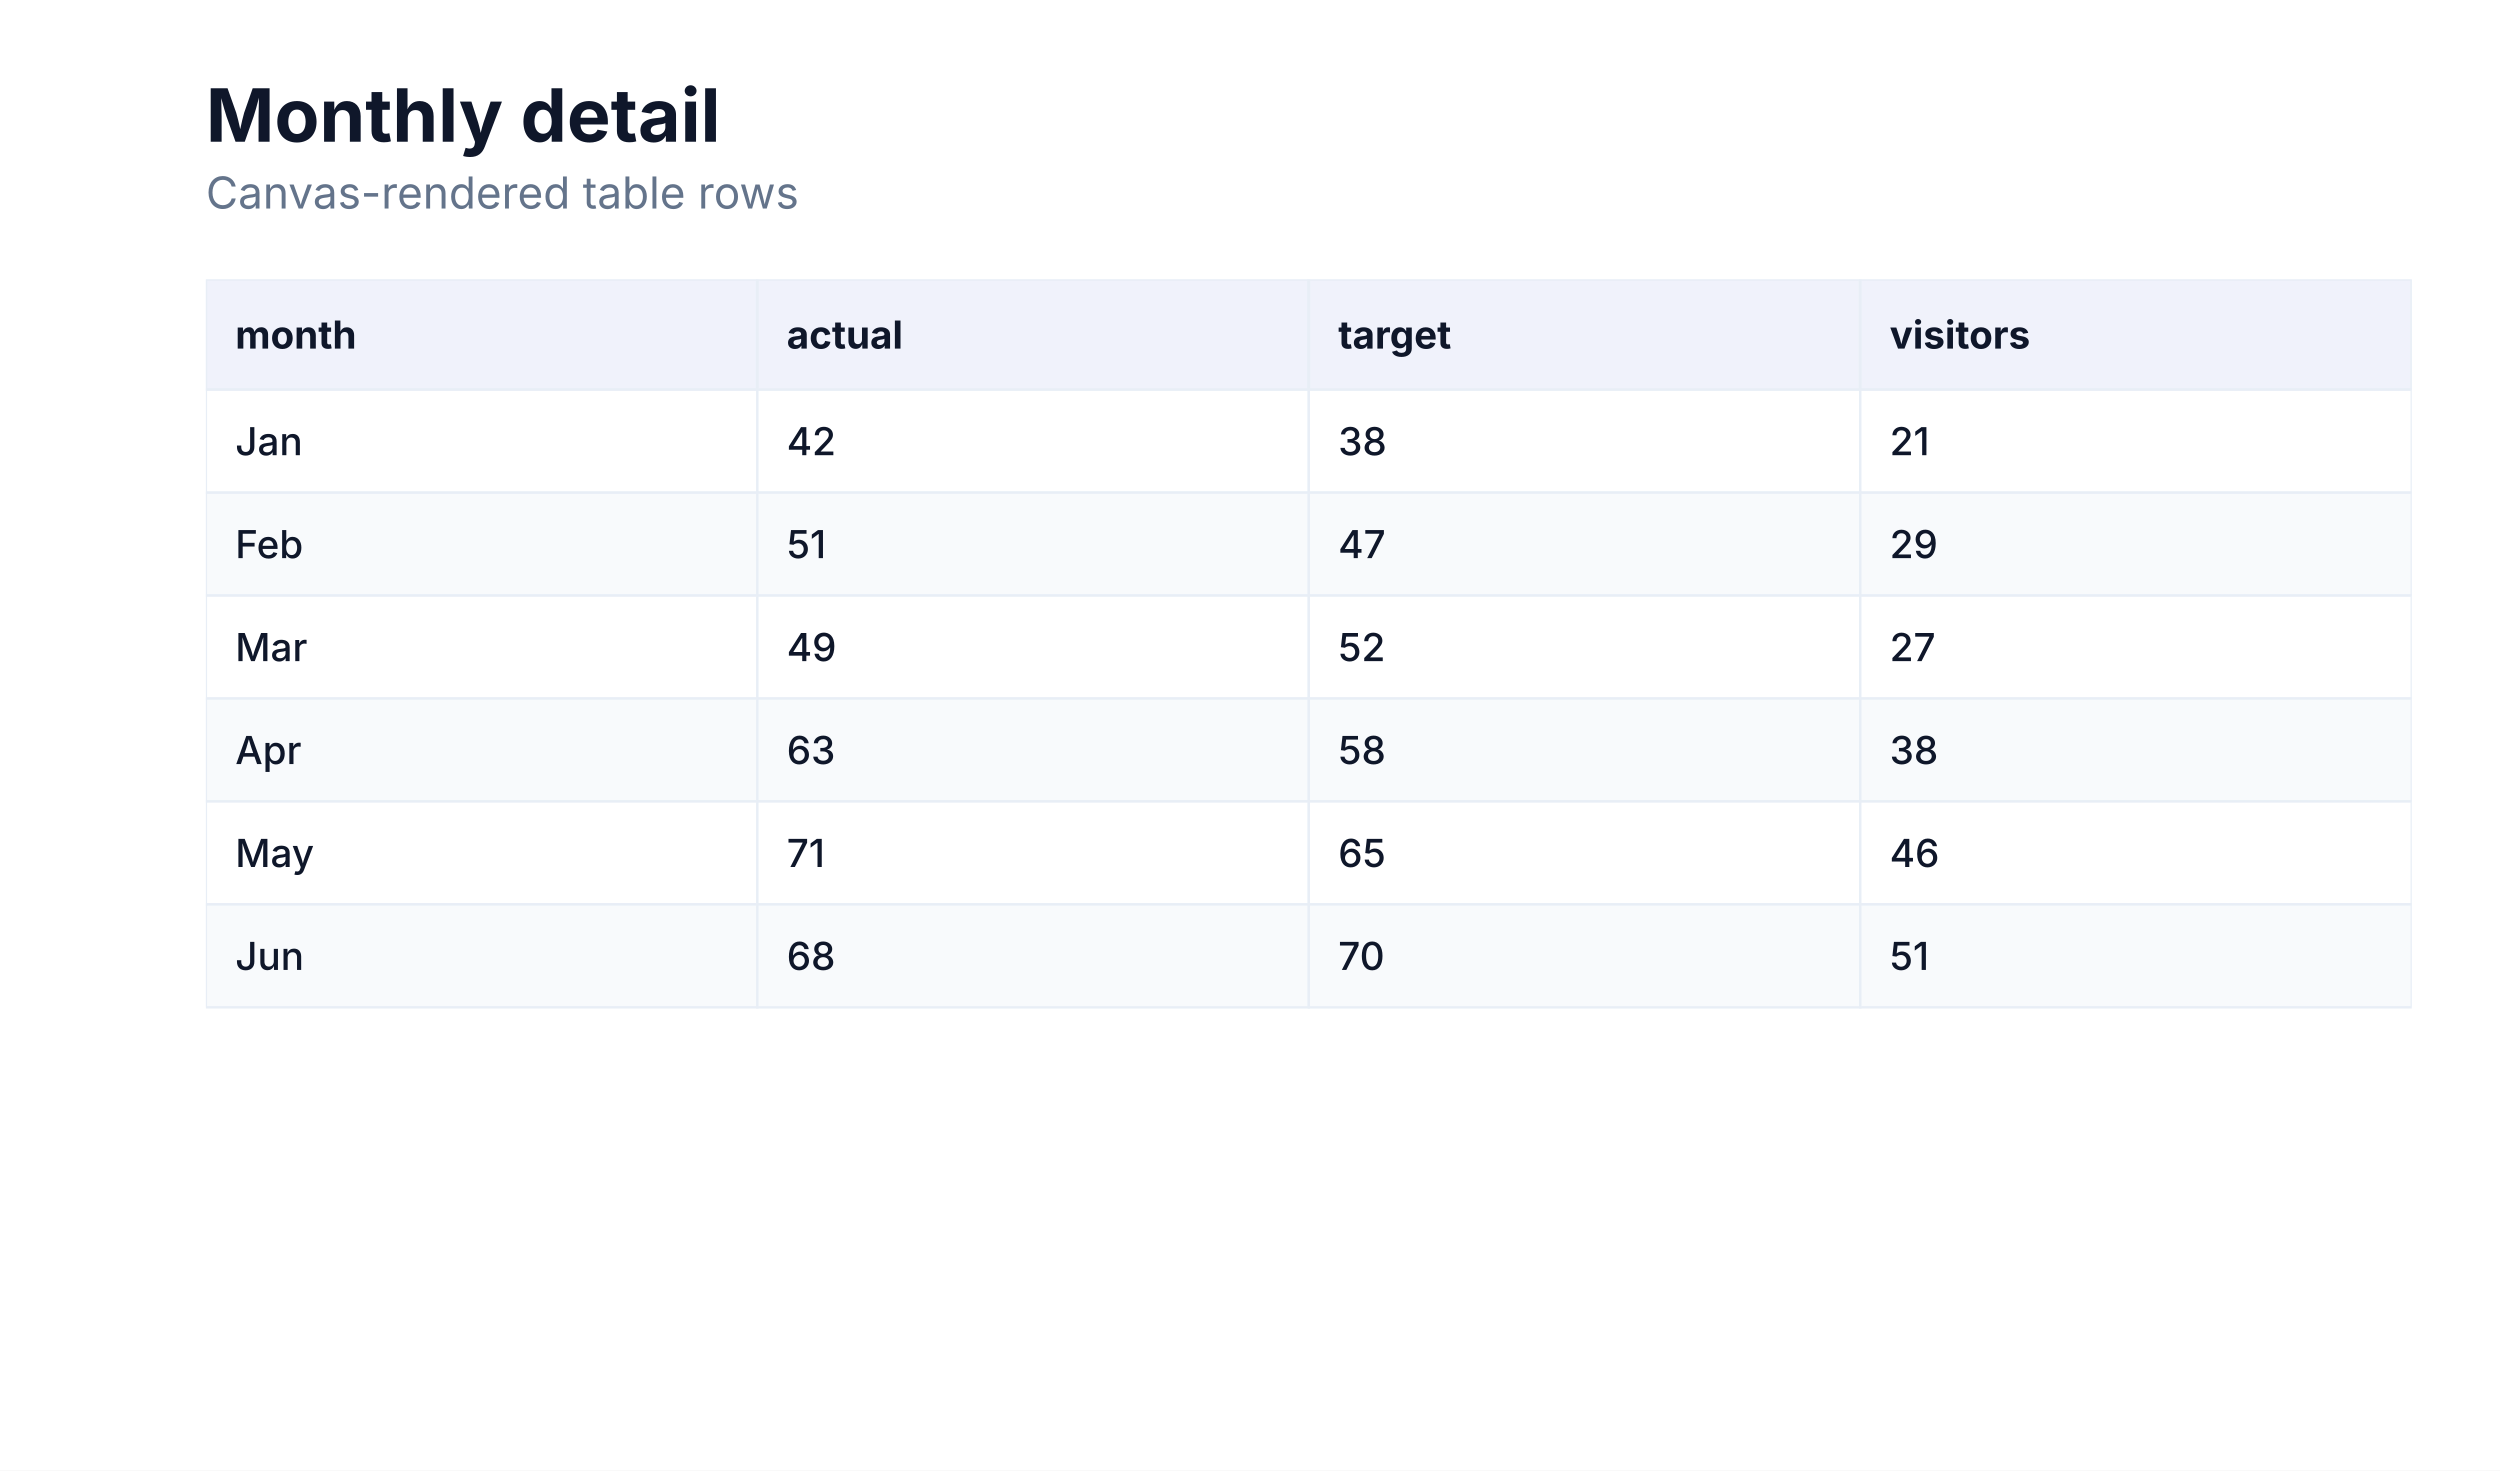
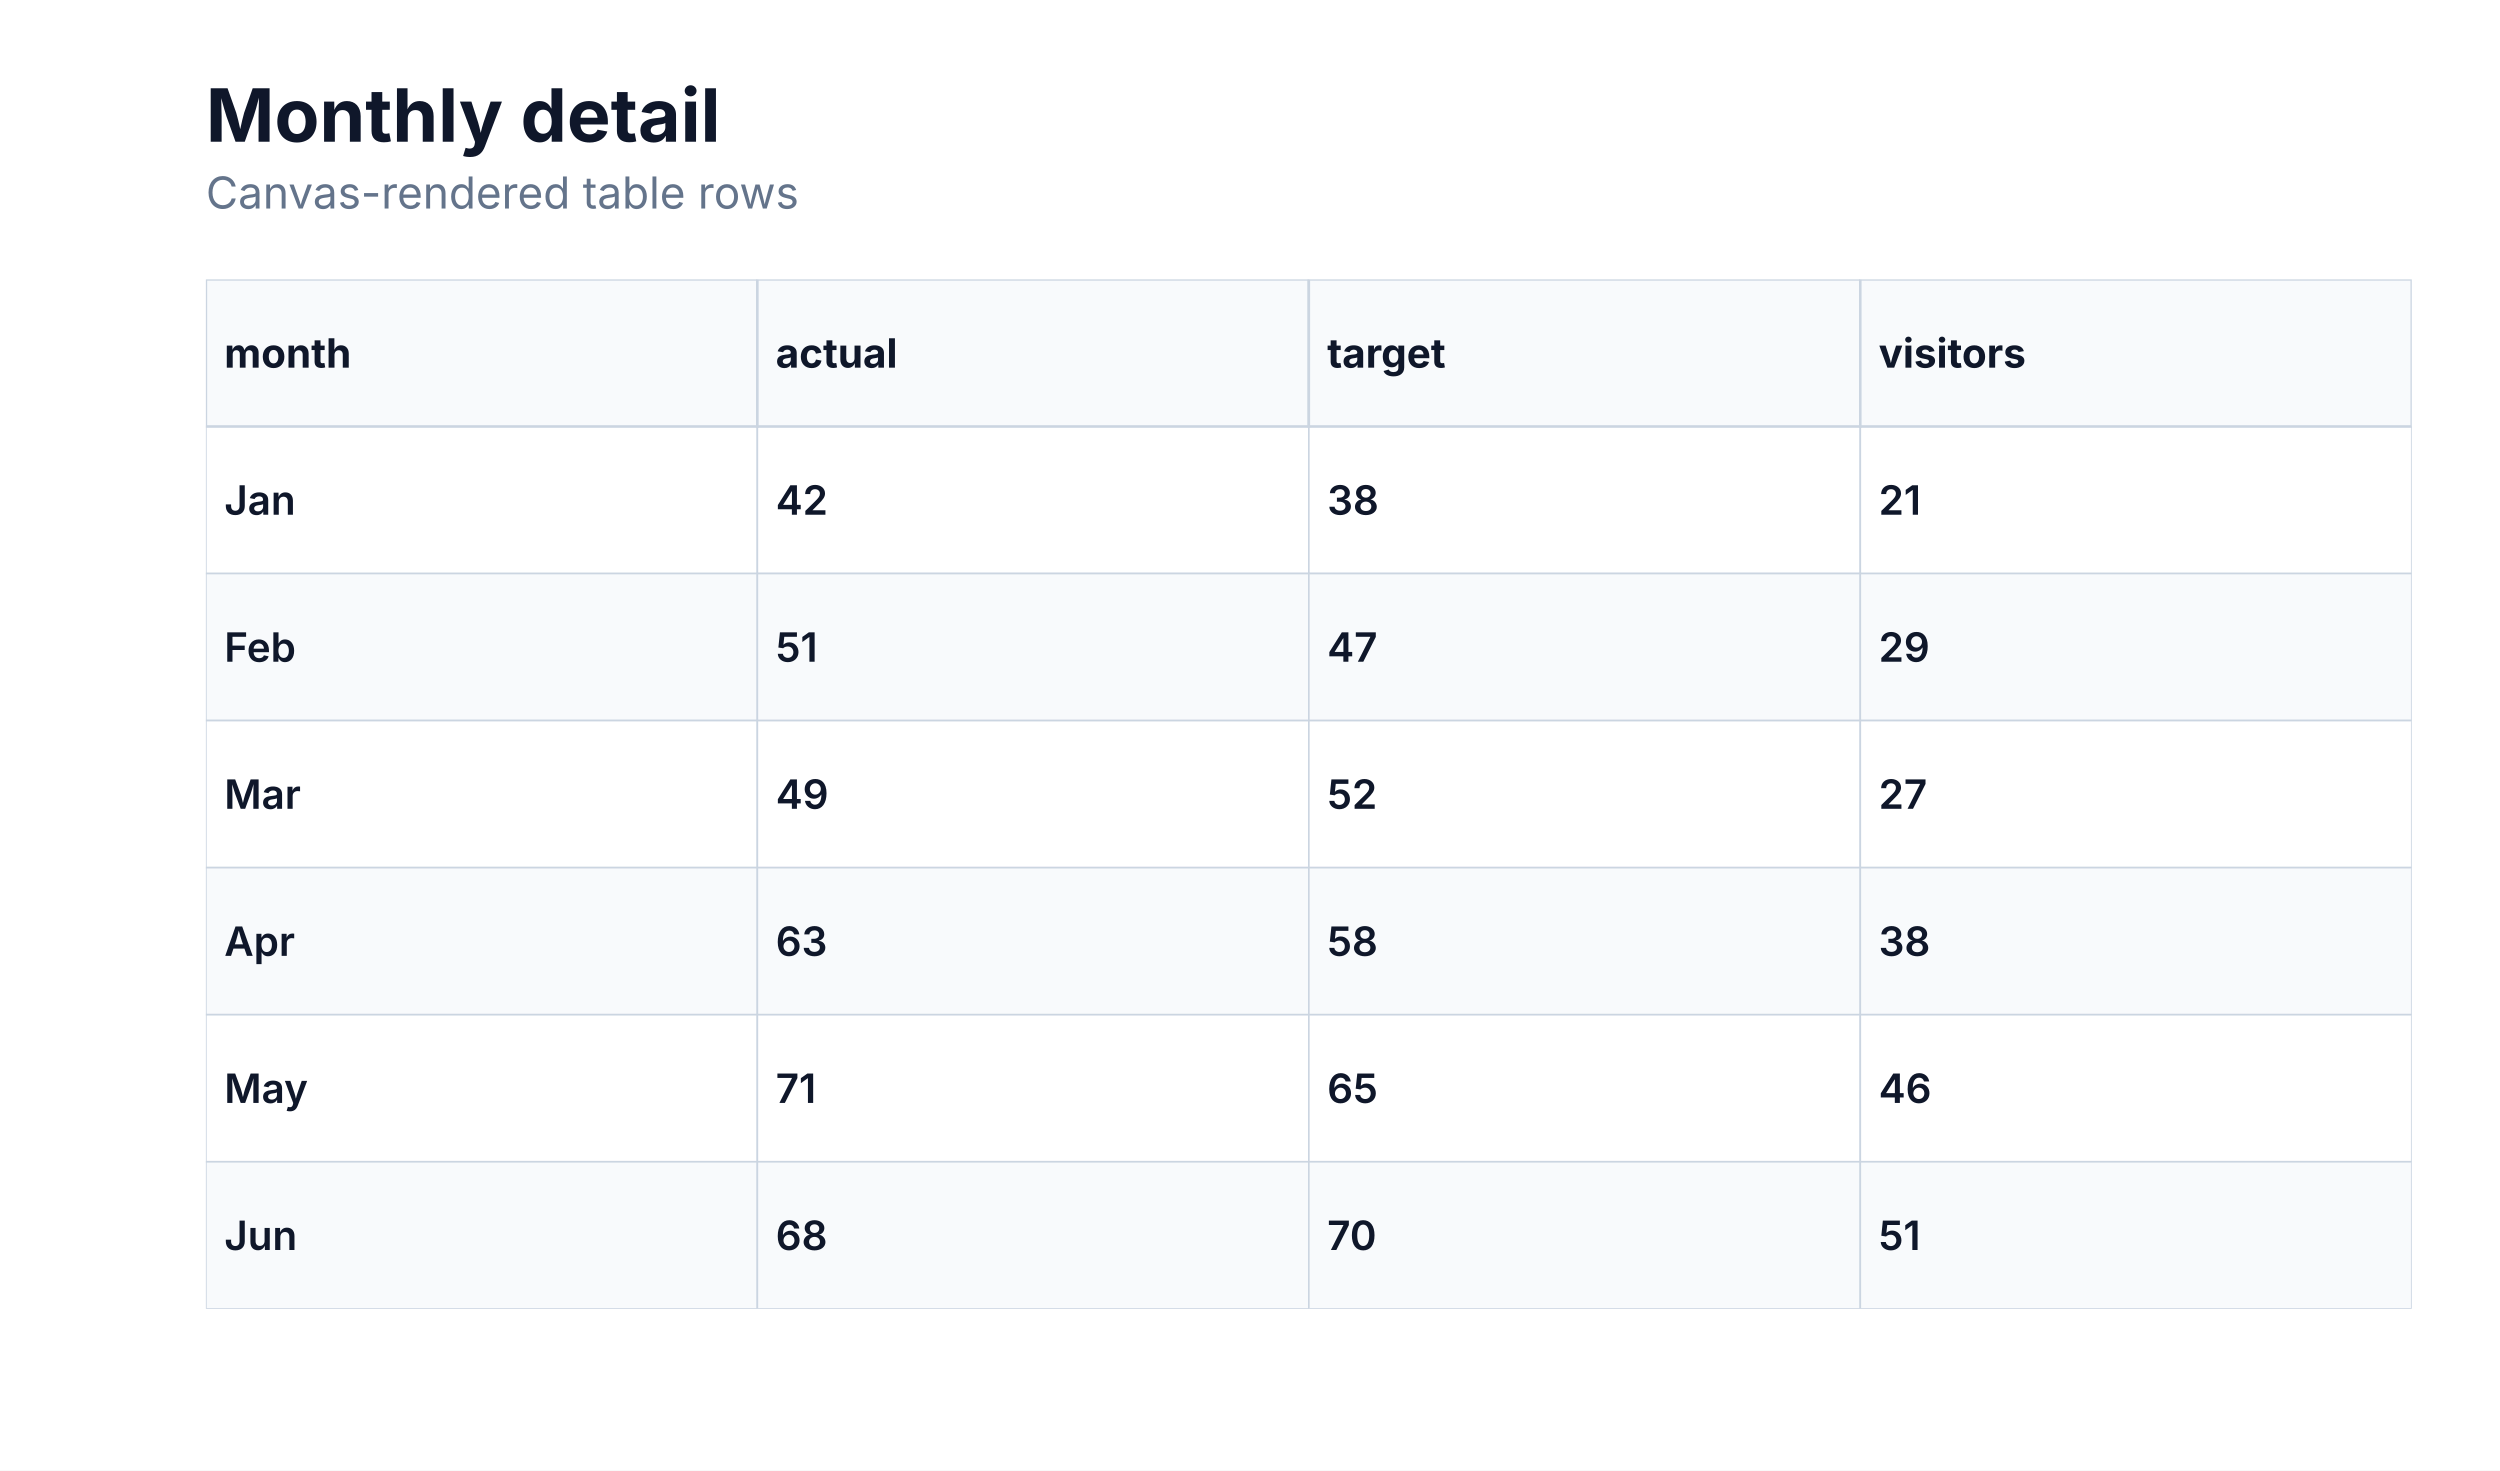
<svg xmlns="http://www.w3.org/2000/svg" width="680" height="400" viewBox="0 0 680 400" role="img" aria-labelledby="title description">
  <defs>
    <clipPath id="clip-1">
      <rect x="56" y="76" width="600" height="280" />
    </clipPath>
  </defs>
  <rect width="100%" height="100%" fill="#ffffff" />
  <g data-scene-node="scene:root">
    <g data-scene-node="layer-0:group" clip-path="url(#clip-1)">
-       <rect data-scene-node="layer-0:header-cell:0" x="56" y="76" width="150" height="30" rx="0" fill="#f0f2fb" stroke="#e8eef6" stroke-width="0.75" />
-       <rect data-scene-node="layer-0:header-cell:1" x="206" y="76" width="150" height="30" rx="0" fill="#f0f2fb" stroke="#e8eef6" stroke-width="0.75" />
-       <rect data-scene-node="layer-0:header-cell:2" x="356" y="76" width="150" height="30" rx="0" fill="#f0f2fb" stroke="#e8eef6" stroke-width="0.75" />
-       <rect data-scene-node="layer-0:header-cell:3" x="506" y="76" width="150" height="30" rx="0" fill="#f0f2fb" stroke="#e8eef6" stroke-width="0.75" />
-       <rect data-scene-node="layer-0:cell:0:0" x="56" y="106" width="150" height="28" rx="0" fill="#ffffff" stroke="#e8eef6" stroke-width="0.65" />
-       <rect data-scene-node="layer-0:cell:0:1" x="206" y="106" width="150" height="28" rx="0" fill="#ffffff" stroke="#e8eef6" stroke-width="0.65" />
-       <rect data-scene-node="layer-0:cell:0:2" x="356" y="106" width="150" height="28" rx="0" fill="#ffffff" stroke="#e8eef6" stroke-width="0.65" />
-       <rect data-scene-node="layer-0:cell:0:3" x="506" y="106" width="150" height="28" rx="0" fill="#ffffff" stroke="#e8eef6" stroke-width="0.65" />
-       <rect data-scene-node="layer-0:cell:1:0" x="56" y="134" width="150" height="28" rx="0" fill="#f8fafc" stroke="#e8eef6" stroke-width="0.65" />
-       <rect data-scene-node="layer-0:cell:1:1" x="206" y="134" width="150" height="28" rx="0" fill="#f8fafc" stroke="#e8eef6" stroke-width="0.65" />
-       <rect data-scene-node="layer-0:cell:1:2" x="356" y="134" width="150" height="28" rx="0" fill="#f8fafc" stroke="#e8eef6" stroke-width="0.65" />
-       <rect data-scene-node="layer-0:cell:1:3" x="506" y="134" width="150" height="28" rx="0" fill="#f8fafc" stroke="#e8eef6" stroke-width="0.65" />
-       <rect data-scene-node="layer-0:cell:2:0" x="56" y="162" width="150" height="28" rx="0" fill="#ffffff" stroke="#e8eef6" stroke-width="0.65" />
-       <rect data-scene-node="layer-0:cell:2:1" x="206" y="162" width="150" height="28" rx="0" fill="#ffffff" stroke="#e8eef6" stroke-width="0.65" />
-       <rect data-scene-node="layer-0:cell:2:2" x="356" y="162" width="150" height="28" rx="0" fill="#ffffff" stroke="#e8eef6" stroke-width="0.65" />
-       <rect data-scene-node="layer-0:cell:2:3" x="506" y="162" width="150" height="28" rx="0" fill="#ffffff" stroke="#e8eef6" stroke-width="0.65" />
-       <rect data-scene-node="layer-0:cell:3:0" x="56" y="190" width="150" height="28" rx="0" fill="#f8fafc" stroke="#e8eef6" stroke-width="0.65" />
-       <rect data-scene-node="layer-0:cell:3:1" x="206" y="190" width="150" height="28" rx="0" fill="#f8fafc" stroke="#e8eef6" stroke-width="0.65" />
-       <rect data-scene-node="layer-0:cell:3:2" x="356" y="190" width="150" height="28" rx="0" fill="#f8fafc" stroke="#e8eef6" stroke-width="0.65" />
-       <rect data-scene-node="layer-0:cell:3:3" x="506" y="190" width="150" height="28" rx="0" fill="#f8fafc" stroke="#e8eef6" stroke-width="0.65" />
-       <rect data-scene-node="layer-0:cell:4:0" x="56" y="218" width="150" height="28" rx="0" fill="#ffffff" stroke="#e8eef6" stroke-width="0.65" />
-       <rect data-scene-node="layer-0:cell:4:1" x="206" y="218" width="150" height="28" rx="0" fill="#ffffff" stroke="#e8eef6" stroke-width="0.65" />
-       <rect data-scene-node="layer-0:cell:4:2" x="356" y="218" width="150" height="28" rx="0" fill="#ffffff" stroke="#e8eef6" stroke-width="0.65" />
-       <rect data-scene-node="layer-0:cell:4:3" x="506" y="218" width="150" height="28" rx="0" fill="#ffffff" stroke="#e8eef6" stroke-width="0.65" />
-       <rect data-scene-node="layer-0:cell:5:0" x="56" y="246" width="150" height="28" rx="0" fill="#f8fafc" stroke="#e8eef6" stroke-width="0.65" />
-       <rect data-scene-node="layer-0:cell:5:1" x="206" y="246" width="150" height="28" rx="0" fill="#f8fafc" stroke="#e8eef6" stroke-width="0.65" />
-       <rect data-scene-node="layer-0:cell:5:2" x="356" y="246" width="150" height="28" rx="0" fill="#f8fafc" stroke="#e8eef6" stroke-width="0.65" />
-       <rect data-scene-node="layer-0:cell:5:3" x="506" y="246" width="150" height="28" rx="0" fill="#f8fafc" stroke="#e8eef6" stroke-width="0.65" />
-       <text data-scene-node="layer-0:header-label:0" x="64" y="91" fill="#0f172a" font-family="Inter, ui-sans-serif, system-ui, -apple-system, BlinkMacSystemFont, &quot;Segoe UI&quot;, sans-serif" font-size="10.5" font-weight="750" text-anchor="start" dominant-baseline="central">month</text>
-       <text data-scene-node="layer-0:header-label:1" x="214" y="91" fill="#0f172a" font-family="Inter, ui-sans-serif, system-ui, -apple-system, BlinkMacSystemFont, &quot;Segoe UI&quot;, sans-serif" font-size="10.5" font-weight="750" text-anchor="start" dominant-baseline="central">actual</text>
-       <text data-scene-node="layer-0:header-label:2" x="364" y="91" fill="#0f172a" font-family="Inter, ui-sans-serif, system-ui, -apple-system, BlinkMacSystemFont, &quot;Segoe UI&quot;, sans-serif" font-size="10.5" font-weight="750" text-anchor="start" dominant-baseline="central">target</text>
-       <text data-scene-node="layer-0:header-label:3" x="514" y="91" fill="#0f172a" font-family="Inter, ui-sans-serif, system-ui, -apple-system, BlinkMacSystemFont, &quot;Segoe UI&quot;, sans-serif" font-size="10.5" font-weight="750" text-anchor="start" dominant-baseline="central">visitors</text>
-       <text data-scene-node="layer-0:cell-label:0:0" x="64" y="120" fill="#0f172a" font-family="Inter, ui-sans-serif, system-ui, -apple-system, BlinkMacSystemFont, &quot;Segoe UI&quot;, sans-serif" font-size="10.5" font-weight="500" text-anchor="start" dominant-baseline="central">Jan</text>
-       <text data-scene-node="layer-0:cell-label:0:1" x="214" y="120" fill="#0f172a" font-family="Inter, ui-sans-serif, system-ui, -apple-system, BlinkMacSystemFont, &quot;Segoe UI&quot;, sans-serif" font-size="10.5" font-weight="500" text-anchor="start" dominant-baseline="central">42</text>
-       <text data-scene-node="layer-0:cell-label:0:2" x="364" y="120" fill="#0f172a" font-family="Inter, ui-sans-serif, system-ui, -apple-system, BlinkMacSystemFont, &quot;Segoe UI&quot;, sans-serif" font-size="10.5" font-weight="500" text-anchor="start" dominant-baseline="central">38</text>
-       <text data-scene-node="layer-0:cell-label:0:3" x="514" y="120" fill="#0f172a" font-family="Inter, ui-sans-serif, system-ui, -apple-system, BlinkMacSystemFont, &quot;Segoe UI&quot;, sans-serif" font-size="10.5" font-weight="500" text-anchor="start" dominant-baseline="central">21</text>
-       <text data-scene-node="layer-0:cell-label:1:0" x="64" y="148" fill="#0f172a" font-family="Inter, ui-sans-serif, system-ui, -apple-system, BlinkMacSystemFont, &quot;Segoe UI&quot;, sans-serif" font-size="10.5" font-weight="500" text-anchor="start" dominant-baseline="central">Feb</text>
-       <text data-scene-node="layer-0:cell-label:1:1" x="214" y="148" fill="#0f172a" font-family="Inter, ui-sans-serif, system-ui, -apple-system, BlinkMacSystemFont, &quot;Segoe UI&quot;, sans-serif" font-size="10.5" font-weight="500" text-anchor="start" dominant-baseline="central">51</text>
-       <text data-scene-node="layer-0:cell-label:1:2" x="364" y="148" fill="#0f172a" font-family="Inter, ui-sans-serif, system-ui, -apple-system, BlinkMacSystemFont, &quot;Segoe UI&quot;, sans-serif" font-size="10.5" font-weight="500" text-anchor="start" dominant-baseline="central">47</text>
-       <text data-scene-node="layer-0:cell-label:1:3" x="514" y="148" fill="#0f172a" font-family="Inter, ui-sans-serif, system-ui, -apple-system, BlinkMacSystemFont, &quot;Segoe UI&quot;, sans-serif" font-size="10.5" font-weight="500" text-anchor="start" dominant-baseline="central">29</text>
-       <text data-scene-node="layer-0:cell-label:2:0" x="64" y="176" fill="#0f172a" font-family="Inter, ui-sans-serif, system-ui, -apple-system, BlinkMacSystemFont, &quot;Segoe UI&quot;, sans-serif" font-size="10.5" font-weight="500" text-anchor="start" dominant-baseline="central">Mar</text>
-       <text data-scene-node="layer-0:cell-label:2:1" x="214" y="176" fill="#0f172a" font-family="Inter, ui-sans-serif, system-ui, -apple-system, BlinkMacSystemFont, &quot;Segoe UI&quot;, sans-serif" font-size="10.5" font-weight="500" text-anchor="start" dominant-baseline="central">49</text>
-       <text data-scene-node="layer-0:cell-label:2:2" x="364" y="176" fill="#0f172a" font-family="Inter, ui-sans-serif, system-ui, -apple-system, BlinkMacSystemFont, &quot;Segoe UI&quot;, sans-serif" font-size="10.5" font-weight="500" text-anchor="start" dominant-baseline="central">52</text>
-       <text data-scene-node="layer-0:cell-label:2:3" x="514" y="176" fill="#0f172a" font-family="Inter, ui-sans-serif, system-ui, -apple-system, BlinkMacSystemFont, &quot;Segoe UI&quot;, sans-serif" font-size="10.5" font-weight="500" text-anchor="start" dominant-baseline="central">27</text>
-       <text data-scene-node="layer-0:cell-label:3:0" x="64" y="204" fill="#0f172a" font-family="Inter, ui-sans-serif, system-ui, -apple-system, BlinkMacSystemFont, &quot;Segoe UI&quot;, sans-serif" font-size="10.5" font-weight="500" text-anchor="start" dominant-baseline="central">Apr</text>
-       <text data-scene-node="layer-0:cell-label:3:1" x="214" y="204" fill="#0f172a" font-family="Inter, ui-sans-serif, system-ui, -apple-system, BlinkMacSystemFont, &quot;Segoe UI&quot;, sans-serif" font-size="10.5" font-weight="500" text-anchor="start" dominant-baseline="central">63</text>
-       <text data-scene-node="layer-0:cell-label:3:2" x="364" y="204" fill="#0f172a" font-family="Inter, ui-sans-serif, system-ui, -apple-system, BlinkMacSystemFont, &quot;Segoe UI&quot;, sans-serif" font-size="10.5" font-weight="500" text-anchor="start" dominant-baseline="central">58</text>
-       <text data-scene-node="layer-0:cell-label:3:3" x="514" y="204" fill="#0f172a" font-family="Inter, ui-sans-serif, system-ui, -apple-system, BlinkMacSystemFont, &quot;Segoe UI&quot;, sans-serif" font-size="10.5" font-weight="500" text-anchor="start" dominant-baseline="central">38</text>
-       <text data-scene-node="layer-0:cell-label:4:0" x="64" y="232" fill="#0f172a" font-family="Inter, ui-sans-serif, system-ui, -apple-system, BlinkMacSystemFont, &quot;Segoe UI&quot;, sans-serif" font-size="10.5" font-weight="500" text-anchor="start" dominant-baseline="central">May</text>
-       <text data-scene-node="layer-0:cell-label:4:1" x="214" y="232" fill="#0f172a" font-family="Inter, ui-sans-serif, system-ui, -apple-system, BlinkMacSystemFont, &quot;Segoe UI&quot;, sans-serif" font-size="10.5" font-weight="500" text-anchor="start" dominant-baseline="central">71</text>
-       <text data-scene-node="layer-0:cell-label:4:2" x="364" y="232" fill="#0f172a" font-family="Inter, ui-sans-serif, system-ui, -apple-system, BlinkMacSystemFont, &quot;Segoe UI&quot;, sans-serif" font-size="10.5" font-weight="500" text-anchor="start" dominant-baseline="central">65</text>
-       <text data-scene-node="layer-0:cell-label:4:3" x="514" y="232" fill="#0f172a" font-family="Inter, ui-sans-serif, system-ui, -apple-system, BlinkMacSystemFont, &quot;Segoe UI&quot;, sans-serif" font-size="10.5" font-weight="500" text-anchor="start" dominant-baseline="central">46</text>
-       <text data-scene-node="layer-0:cell-label:5:0" x="64" y="260" fill="#0f172a" font-family="Inter, ui-sans-serif, system-ui, -apple-system, BlinkMacSystemFont, &quot;Segoe UI&quot;, sans-serif" font-size="10.5" font-weight="500" text-anchor="start" dominant-baseline="central">Jun</text>
-       <text data-scene-node="layer-0:cell-label:5:1" x="214" y="260" fill="#0f172a" font-family="Inter, ui-sans-serif, system-ui, -apple-system, BlinkMacSystemFont, &quot;Segoe UI&quot;, sans-serif" font-size="10.5" font-weight="500" text-anchor="start" dominant-baseline="central">68</text>
-       <text data-scene-node="layer-0:cell-label:5:2" x="364" y="260" fill="#0f172a" font-family="Inter, ui-sans-serif, system-ui, -apple-system, BlinkMacSystemFont, &quot;Segoe UI&quot;, sans-serif" font-size="10.5" font-weight="500" text-anchor="start" dominant-baseline="central">70</text>
-       <text data-scene-node="layer-0:cell-label:5:3" x="514" y="260" fill="#0f172a" font-family="Inter, ui-sans-serif, system-ui, -apple-system, BlinkMacSystemFont, &quot;Segoe UI&quot;, sans-serif" font-size="10.5" font-weight="500" text-anchor="start" dominant-baseline="central">51</text>
+       <rect data-scene-node="layer-0:table-cell:0:0" x="56" y="116" width="150" height="40" rx="0" fill="#ffffff" stroke="#cbd5e1" stroke-width="0.45" />
+       <rect data-scene-node="layer-0:table-cell:0:1" x="206" y="116" width="150" height="40" rx="0" fill="#ffffff" stroke="#cbd5e1" stroke-width="0.45" />
+       <rect data-scene-node="layer-0:table-cell:0:2" x="356" y="116" width="150" height="40" rx="0" fill="#ffffff" stroke="#cbd5e1" stroke-width="0.45" />
+       <rect data-scene-node="layer-0:table-cell:0:3" x="506" y="116" width="150" height="40" rx="0" fill="#ffffff" stroke="#cbd5e1" stroke-width="0.45" />
+       <rect data-scene-node="layer-0:table-cell:1:0" x="56" y="156" width="150" height="40" rx="0" fill="#f8fafc" stroke="#cbd5e1" stroke-width="0.45" />
+       <rect data-scene-node="layer-0:table-cell:1:1" x="206" y="156" width="150" height="40" rx="0" fill="#f8fafc" stroke="#cbd5e1" stroke-width="0.45" />
+       <rect data-scene-node="layer-0:table-cell:1:2" x="356" y="156" width="150" height="40" rx="0" fill="#f8fafc" stroke="#cbd5e1" stroke-width="0.45" />
+       <rect data-scene-node="layer-0:table-cell:1:3" x="506" y="156" width="150" height="40" rx="0" fill="#f8fafc" stroke="#cbd5e1" stroke-width="0.45" />
+       <rect data-scene-node="layer-0:table-cell:2:0" x="56" y="196" width="150" height="40" rx="0" fill="#ffffff" stroke="#cbd5e1" stroke-width="0.45" />
+       <rect data-scene-node="layer-0:table-cell:2:1" x="206" y="196" width="150" height="40" rx="0" fill="#ffffff" stroke="#cbd5e1" stroke-width="0.45" />
+       <rect data-scene-node="layer-0:table-cell:2:2" x="356" y="196" width="150" height="40" rx="0" fill="#ffffff" stroke="#cbd5e1" stroke-width="0.45" />
+       <rect data-scene-node="layer-0:table-cell:2:3" x="506" y="196" width="150" height="40" rx="0" fill="#ffffff" stroke="#cbd5e1" stroke-width="0.45" />
+       <rect data-scene-node="layer-0:table-cell:3:0" x="56" y="236" width="150" height="40" rx="0" fill="#f8fafc" stroke="#cbd5e1" stroke-width="0.45" />
+       <rect data-scene-node="layer-0:table-cell:3:1" x="206" y="236" width="150" height="40" rx="0" fill="#f8fafc" stroke="#cbd5e1" stroke-width="0.45" />
+       <rect data-scene-node="layer-0:table-cell:3:2" x="356" y="236" width="150" height="40" rx="0" fill="#f8fafc" stroke="#cbd5e1" stroke-width="0.45" />
+       <rect data-scene-node="layer-0:table-cell:3:3" x="506" y="236" width="150" height="40" rx="0" fill="#f8fafc" stroke="#cbd5e1" stroke-width="0.45" />
+       <rect data-scene-node="layer-0:table-cell:4:0" x="56" y="276" width="150" height="40" rx="0" fill="#ffffff" stroke="#cbd5e1" stroke-width="0.45" />
+       <rect data-scene-node="layer-0:table-cell:4:1" x="206" y="276" width="150" height="40" rx="0" fill="#ffffff" stroke="#cbd5e1" stroke-width="0.45" />
+       <rect data-scene-node="layer-0:table-cell:4:2" x="356" y="276" width="150" height="40" rx="0" fill="#ffffff" stroke="#cbd5e1" stroke-width="0.45" />
+       <rect data-scene-node="layer-0:table-cell:4:3" x="506" y="276" width="150" height="40" rx="0" fill="#ffffff" stroke="#cbd5e1" stroke-width="0.45" />
+       <rect data-scene-node="layer-0:table-cell:5:0" x="56" y="316" width="150" height="40" rx="0" fill="#f8fafc" stroke="#cbd5e1" stroke-width="0.45" />
+       <rect data-scene-node="layer-0:table-cell:5:1" x="206" y="316" width="150" height="40" rx="0" fill="#f8fafc" stroke="#cbd5e1" stroke-width="0.45" />
+       <rect data-scene-node="layer-0:table-cell:5:2" x="356" y="316" width="150" height="40" rx="0" fill="#f8fafc" stroke="#cbd5e1" stroke-width="0.45" />
+       <rect data-scene-node="layer-0:table-cell:5:3" x="506" y="316" width="150" height="40" rx="0" fill="#f8fafc" stroke="#cbd5e1" stroke-width="0.45" />
+       <rect data-scene-node="layer-0:table-header:0" x="56" y="76" width="150" height="40" rx="0" fill="#f8fafc" stroke="#cbd5e1" stroke-width="0.7" />
+       <rect data-scene-node="layer-0:table-header:1" x="206" y="76" width="150" height="40" rx="0" fill="#f8fafc" stroke="#cbd5e1" stroke-width="0.7" />
+       <rect data-scene-node="layer-0:table-header:2" x="356" y="76" width="150" height="40" rx="0" fill="#f8fafc" stroke="#cbd5e1" stroke-width="0.7" />
+       <rect data-scene-node="layer-0:table-header:3" x="506" y="76" width="150" height="40" rx="0" fill="#f8fafc" stroke="#cbd5e1" stroke-width="0.7" />
+       <text data-scene-node="layer-0:table-cell-label:0:0" x="61" y="136" fill="#0f172a" font-family="Inter, ui-sans-serif, system-ui, -apple-system, BlinkMacSystemFont, &quot;Segoe UI&quot;, sans-serif" font-size="11" font-weight="600" text-anchor="start" dominant-baseline="central">Jan</text>
+       <text data-scene-node="layer-0:table-cell-label:0:1" x="211" y="136" fill="#0f172a" font-family="Inter, ui-sans-serif, system-ui, -apple-system, BlinkMacSystemFont, &quot;Segoe UI&quot;, sans-serif" font-size="11" font-weight="600" text-anchor="start" dominant-baseline="central">42</text>
+       <text data-scene-node="layer-0:table-cell-label:0:2" x="361" y="136" fill="#0f172a" font-family="Inter, ui-sans-serif, system-ui, -apple-system, BlinkMacSystemFont, &quot;Segoe UI&quot;, sans-serif" font-size="11" font-weight="600" text-anchor="start" dominant-baseline="central">38</text>
+       <text data-scene-node="layer-0:table-cell-label:0:3" x="511" y="136" fill="#0f172a" font-family="Inter, ui-sans-serif, system-ui, -apple-system, BlinkMacSystemFont, &quot;Segoe UI&quot;, sans-serif" font-size="11" font-weight="600" text-anchor="start" dominant-baseline="central">21</text>
+       <text data-scene-node="layer-0:table-cell-label:1:0" x="61" y="176" fill="#0f172a" font-family="Inter, ui-sans-serif, system-ui, -apple-system, BlinkMacSystemFont, &quot;Segoe UI&quot;, sans-serif" font-size="11" font-weight="600" text-anchor="start" dominant-baseline="central">Feb</text>
+       <text data-scene-node="layer-0:table-cell-label:1:1" x="211" y="176" fill="#0f172a" font-family="Inter, ui-sans-serif, system-ui, -apple-system, BlinkMacSystemFont, &quot;Segoe UI&quot;, sans-serif" font-size="11" font-weight="600" text-anchor="start" dominant-baseline="central">51</text>
+       <text data-scene-node="layer-0:table-cell-label:1:2" x="361" y="176" fill="#0f172a" font-family="Inter, ui-sans-serif, system-ui, -apple-system, BlinkMacSystemFont, &quot;Segoe UI&quot;, sans-serif" font-size="11" font-weight="600" text-anchor="start" dominant-baseline="central">47</text>
+       <text data-scene-node="layer-0:table-cell-label:1:3" x="511" y="176" fill="#0f172a" font-family="Inter, ui-sans-serif, system-ui, -apple-system, BlinkMacSystemFont, &quot;Segoe UI&quot;, sans-serif" font-size="11" font-weight="600" text-anchor="start" dominant-baseline="central">29</text>
+       <text data-scene-node="layer-0:table-cell-label:2:0" x="61" y="216" fill="#0f172a" font-family="Inter, ui-sans-serif, system-ui, -apple-system, BlinkMacSystemFont, &quot;Segoe UI&quot;, sans-serif" font-size="11" font-weight="600" text-anchor="start" dominant-baseline="central">Mar</text>
+       <text data-scene-node="layer-0:table-cell-label:2:1" x="211" y="216" fill="#0f172a" font-family="Inter, ui-sans-serif, system-ui, -apple-system, BlinkMacSystemFont, &quot;Segoe UI&quot;, sans-serif" font-size="11" font-weight="600" text-anchor="start" dominant-baseline="central">49</text>
+       <text data-scene-node="layer-0:table-cell-label:2:2" x="361" y="216" fill="#0f172a" font-family="Inter, ui-sans-serif, system-ui, -apple-system, BlinkMacSystemFont, &quot;Segoe UI&quot;, sans-serif" font-size="11" font-weight="600" text-anchor="start" dominant-baseline="central">52</text>
+       <text data-scene-node="layer-0:table-cell-label:2:3" x="511" y="216" fill="#0f172a" font-family="Inter, ui-sans-serif, system-ui, -apple-system, BlinkMacSystemFont, &quot;Segoe UI&quot;, sans-serif" font-size="11" font-weight="600" text-anchor="start" dominant-baseline="central">27</text>
+       <text data-scene-node="layer-0:table-cell-label:3:0" x="61" y="256" fill="#0f172a" font-family="Inter, ui-sans-serif, system-ui, -apple-system, BlinkMacSystemFont, &quot;Segoe UI&quot;, sans-serif" font-size="11" font-weight="600" text-anchor="start" dominant-baseline="central">Apr</text>
+       <text data-scene-node="layer-0:table-cell-label:3:1" x="211" y="256" fill="#0f172a" font-family="Inter, ui-sans-serif, system-ui, -apple-system, BlinkMacSystemFont, &quot;Segoe UI&quot;, sans-serif" font-size="11" font-weight="600" text-anchor="start" dominant-baseline="central">63</text>
+       <text data-scene-node="layer-0:table-cell-label:3:2" x="361" y="256" fill="#0f172a" font-family="Inter, ui-sans-serif, system-ui, -apple-system, BlinkMacSystemFont, &quot;Segoe UI&quot;, sans-serif" font-size="11" font-weight="600" text-anchor="start" dominant-baseline="central">58</text>
+       <text data-scene-node="layer-0:table-cell-label:3:3" x="511" y="256" fill="#0f172a" font-family="Inter, ui-sans-serif, system-ui, -apple-system, BlinkMacSystemFont, &quot;Segoe UI&quot;, sans-serif" font-size="11" font-weight="600" text-anchor="start" dominant-baseline="central">38</text>
+       <text data-scene-node="layer-0:table-cell-label:4:0" x="61" y="296" fill="#0f172a" font-family="Inter, ui-sans-serif, system-ui, -apple-system, BlinkMacSystemFont, &quot;Segoe UI&quot;, sans-serif" font-size="11" font-weight="600" text-anchor="start" dominant-baseline="central">May</text>
+       <text data-scene-node="layer-0:table-cell-label:4:1" x="211" y="296" fill="#0f172a" font-family="Inter, ui-sans-serif, system-ui, -apple-system, BlinkMacSystemFont, &quot;Segoe UI&quot;, sans-serif" font-size="11" font-weight="600" text-anchor="start" dominant-baseline="central">71</text>
+       <text data-scene-node="layer-0:table-cell-label:4:2" x="361" y="296" fill="#0f172a" font-family="Inter, ui-sans-serif, system-ui, -apple-system, BlinkMacSystemFont, &quot;Segoe UI&quot;, sans-serif" font-size="11" font-weight="600" text-anchor="start" dominant-baseline="central">65</text>
+       <text data-scene-node="layer-0:table-cell-label:4:3" x="511" y="296" fill="#0f172a" font-family="Inter, ui-sans-serif, system-ui, -apple-system, BlinkMacSystemFont, &quot;Segoe UI&quot;, sans-serif" font-size="11" font-weight="600" text-anchor="start" dominant-baseline="central">46</text>
+       <text data-scene-node="layer-0:table-cell-label:5:0" x="61" y="336" fill="#0f172a" font-family="Inter, ui-sans-serif, system-ui, -apple-system, BlinkMacSystemFont, &quot;Segoe UI&quot;, sans-serif" font-size="11" font-weight="600" text-anchor="start" dominant-baseline="central">Jun</text>
+       <text data-scene-node="layer-0:table-cell-label:5:1" x="211" y="336" fill="#0f172a" font-family="Inter, ui-sans-serif, system-ui, -apple-system, BlinkMacSystemFont, &quot;Segoe UI&quot;, sans-serif" font-size="11" font-weight="600" text-anchor="start" dominant-baseline="central">68</text>
+       <text data-scene-node="layer-0:table-cell-label:5:2" x="361" y="336" fill="#0f172a" font-family="Inter, ui-sans-serif, system-ui, -apple-system, BlinkMacSystemFont, &quot;Segoe UI&quot;, sans-serif" font-size="11" font-weight="600" text-anchor="start" dominant-baseline="central">70</text>
+       <text data-scene-node="layer-0:table-cell-label:5:3" x="511" y="336" fill="#0f172a" font-family="Inter, ui-sans-serif, system-ui, -apple-system, BlinkMacSystemFont, &quot;Segoe UI&quot;, sans-serif" font-size="11" font-weight="600" text-anchor="start" dominant-baseline="central">51</text>
+       <text data-scene-node="layer-0:table-header-label:0" x="61" y="96" fill="#0f172a" font-family="Inter, ui-sans-serif, system-ui, -apple-system, BlinkMacSystemFont, &quot;Segoe UI&quot;, sans-serif" font-size="11" font-weight="700" text-anchor="start" dominant-baseline="central">month</text>
+       <text data-scene-node="layer-0:table-header-label:1" x="211" y="96" fill="#0f172a" font-family="Inter, ui-sans-serif, system-ui, -apple-system, BlinkMacSystemFont, &quot;Segoe UI&quot;, sans-serif" font-size="11" font-weight="700" text-anchor="start" dominant-baseline="central">actual</text>
+       <text data-scene-node="layer-0:table-header-label:2" x="361" y="96" fill="#0f172a" font-family="Inter, ui-sans-serif, system-ui, -apple-system, BlinkMacSystemFont, &quot;Segoe UI&quot;, sans-serif" font-size="11" font-weight="700" text-anchor="start" dominant-baseline="central">target</text>
+       <text data-scene-node="layer-0:table-header-label:3" x="511" y="96" fill="#0f172a" font-family="Inter, ui-sans-serif, system-ui, -apple-system, BlinkMacSystemFont, &quot;Segoe UI&quot;, sans-serif" font-size="11" font-weight="700" text-anchor="start" dominant-baseline="central">visitors</text>
    </g>
    <text data-scene-node="chart:title" x="56" y="24" fill="#0f172a" font-family="Inter, ui-sans-serif, system-ui, -apple-system, BlinkMacSystemFont, &quot;Segoe UI&quot;, sans-serif" font-size="20" font-weight="700" text-anchor="start" dominant-baseline="text-before-edge">Monthly detail</text>
    <text data-scene-node="chart:subtitle" x="56" y="48" fill="#64748b" font-family="Inter, ui-sans-serif, system-ui, -apple-system, BlinkMacSystemFont, &quot;Segoe UI&quot;, sans-serif" font-size="12" font-weight="400" text-anchor="start" dominant-baseline="text-before-edge">Canvas-rendered table rows</text>
  </g>
</svg>
